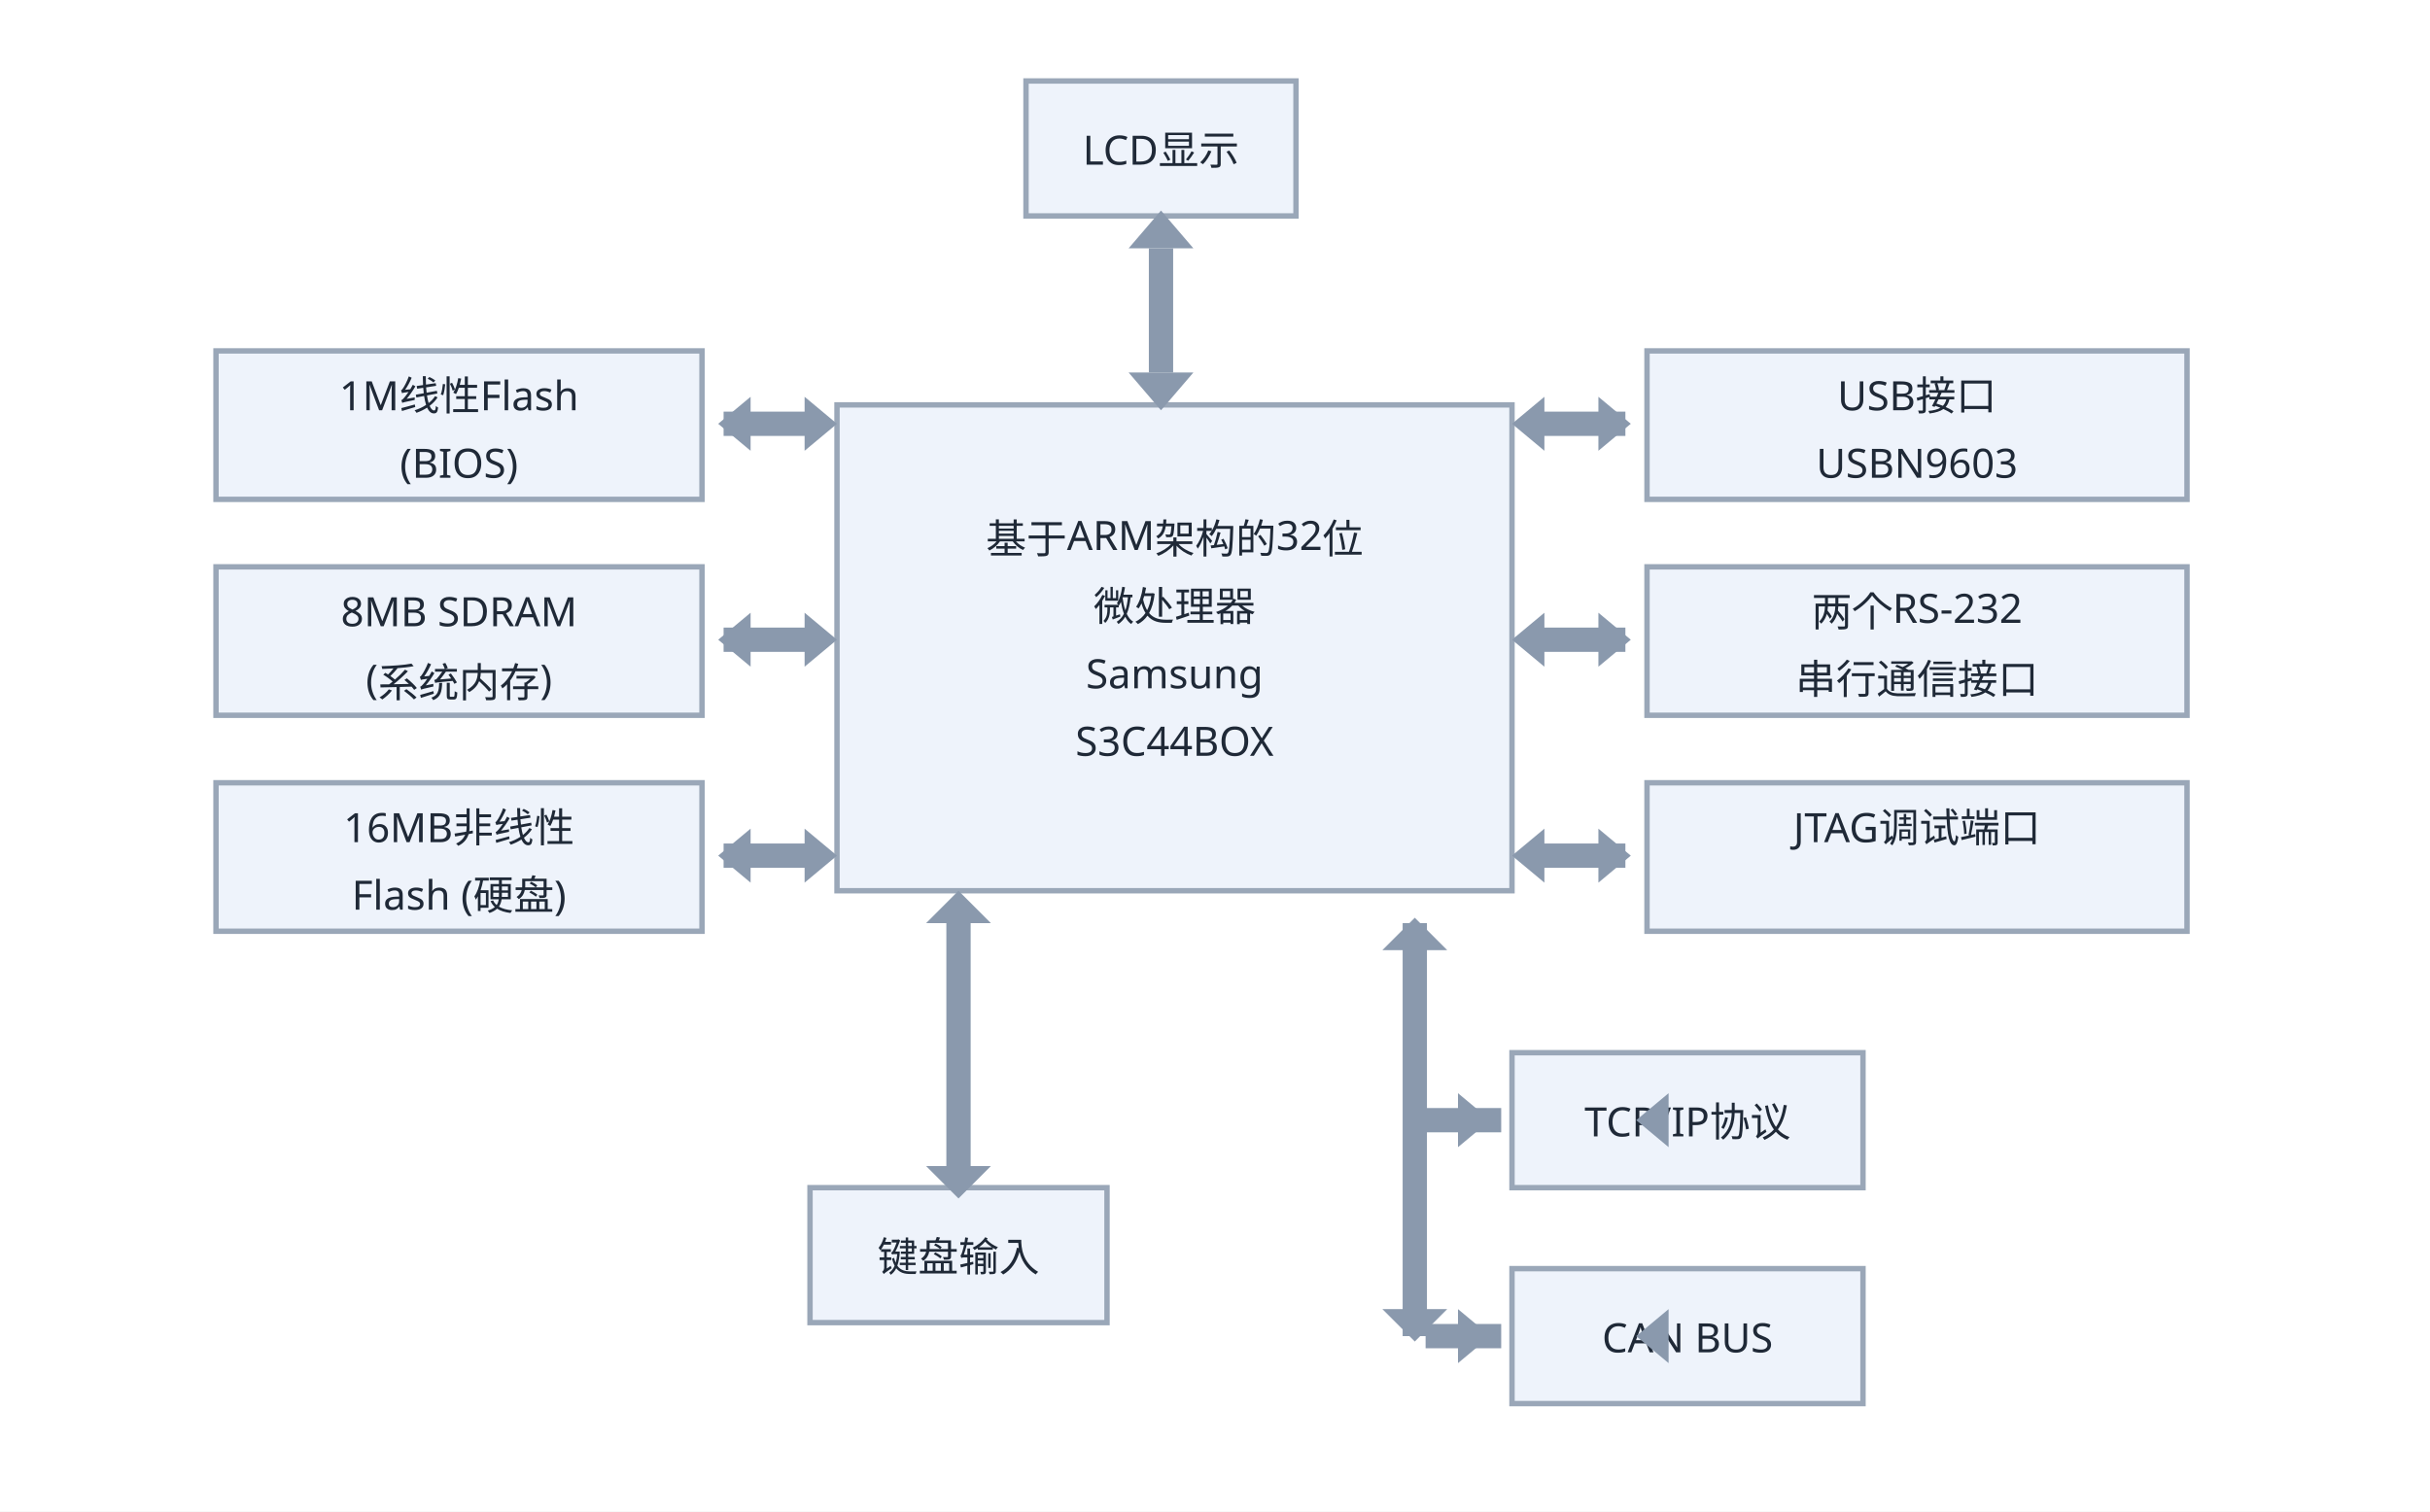
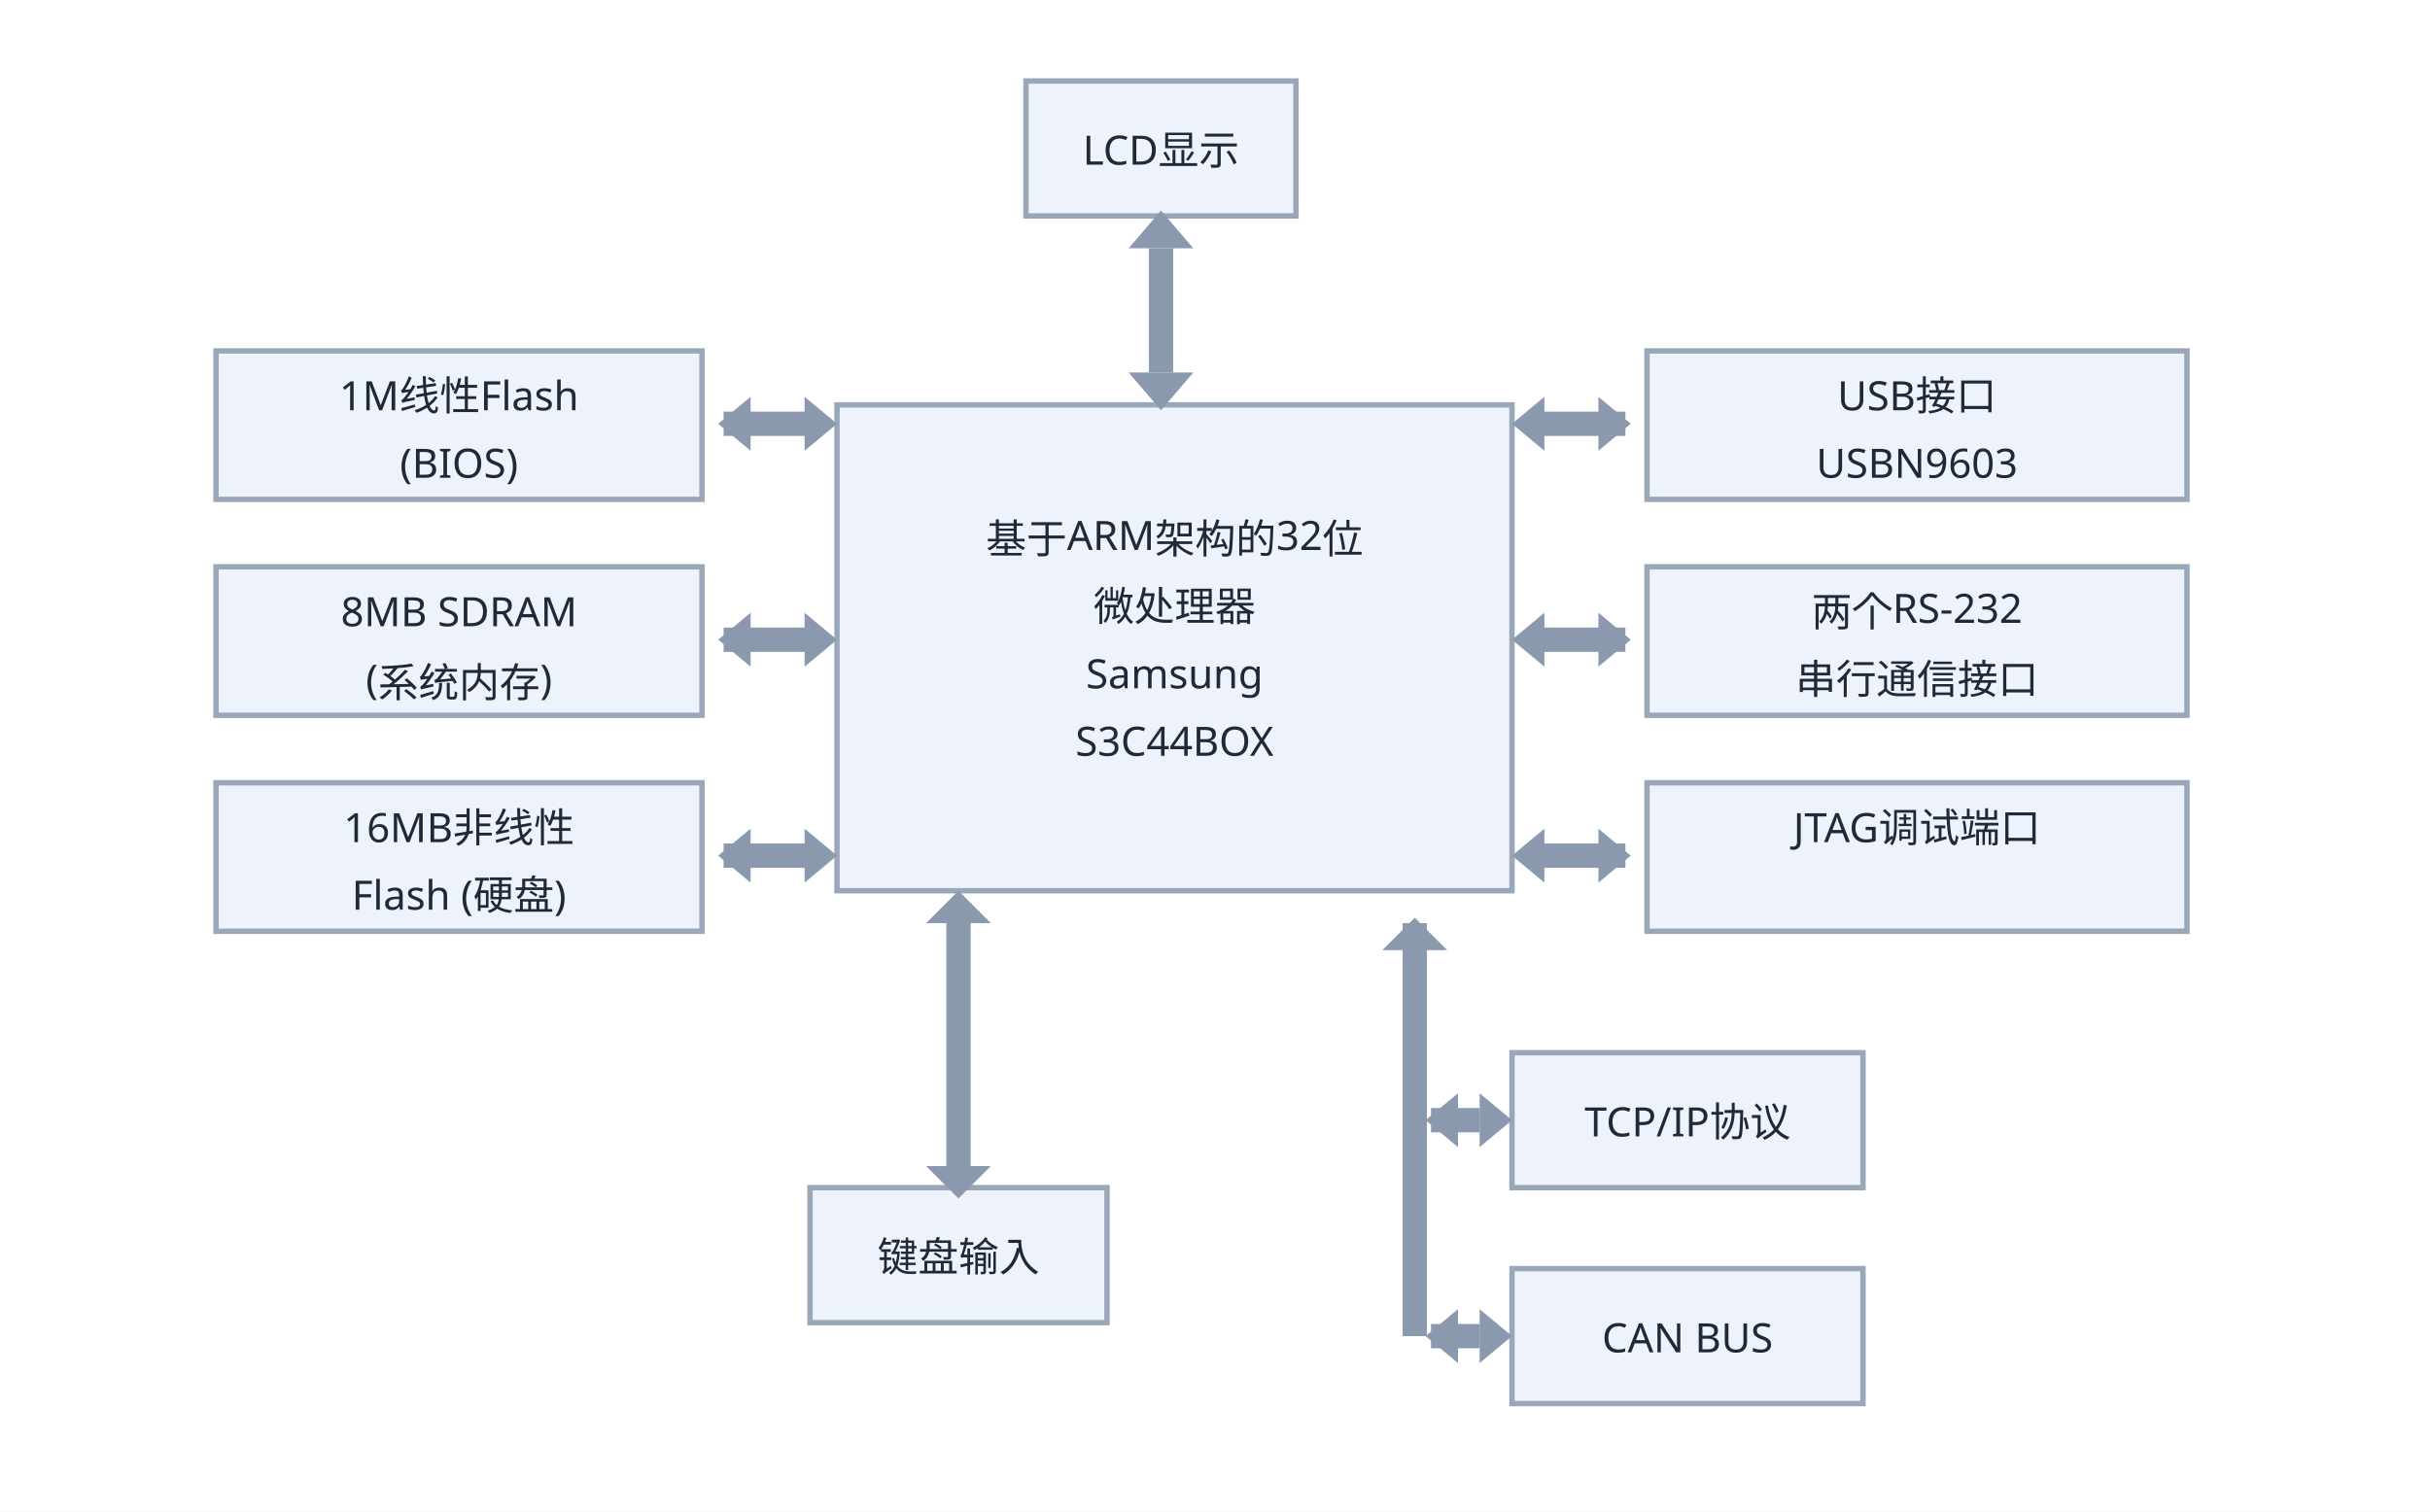
<svg xmlns="http://www.w3.org/2000/svg" width="900" height="560" viewBox="0 0 900 560" font-family="sans-serif">
  <rect width="900" height="560" fill="#ffffff" />
  <g fill="#eef3fb" stroke="#9aa7b8" stroke-width="2">
    <rect x="310" y="150" width="250" height="180" />
    <rect x="380" y="30" width="100" height="50" />
    <rect x="80" y="130" width="180" height="55" />
    <rect x="80" y="210" width="180" height="55" />
    <rect x="80" y="290" width="180" height="55" />
    <rect x="610" y="130" width="200" height="55" />
    <rect x="610" y="210" width="200" height="55" />
    <rect x="610" y="290" width="200" height="55" />
    <rect x="300" y="440" width="110" height="50" />
    <rect x="560" y="390" width="130" height="50" />
    <rect x="560" y="470" width="130" height="50" />
  </g>
  <g font-size="15" fill="#1f2937">
    <text x="435" y="205" text-anchor="middle">基于ARM架构的32位</text>
    <text x="435" y="230" text-anchor="middle">微处理器</text>
    <text x="435" y="255" text-anchor="middle">Samsung</text>
    <text x="435" y="280" text-anchor="middle">S3C44BOX</text>
    <text x="430" y="61" text-anchor="middle">LCD显示</text>
    <text x="170" y="152" text-anchor="middle">1M线性Flash</text>
    <text x="170" y="177" text-anchor="middle">(BIOS)</text>
    <text x="170" y="232" text-anchor="middle">8MB SDRAM</text>
    <text x="170" y="257" text-anchor="middle">(系统内存)</text>
    <text x="170" y="312" text-anchor="middle">16MB非线性</text>
    <text x="170" y="337" text-anchor="middle">Flash (硬盘)</text>
    <text x="710" y="152" text-anchor="middle">USB接口</text>
    <text x="710" y="177" text-anchor="middle">USBN9603</text>
    <text x="710" y="232" text-anchor="middle">两个RS-232</text>
    <text x="710" y="257" text-anchor="middle">串行通信接口</text>
    <text x="710" y="312" text-anchor="middle">JTAG调试端口</text>
    <text x="355" y="471" text-anchor="middle">键盘输入</text>
    <text x="625" y="421" text-anchor="middle">TCP/IP协议</text>
    <text x="625" y="501" text-anchor="middle">CAN BUS</text>
  </g>
  <g fill="#8a99ad" stroke="#8a99ad" stroke-width="9">
    <line x1="430" y1="92" x2="430" y2="138" />
    <line x1="268" y1="157" x2="302" y2="157" />
    <line x1="268" y1="237" x2="302" y2="237" />
    <line x1="268" y1="317" x2="302" y2="317" />
    <line x1="568" y1="157" x2="602" y2="157" />
    <line x1="568" y1="237" x2="602" y2="237" />
    <line x1="568" y1="317" x2="602" y2="317" />
    <line x1="355" y1="342" x2="355" y2="436" />
    <line x1="524" y1="342" x2="524" y2="495" />
-     <line x1="528" y1="415" x2="556" y2="415" />
-     <line x1="528" y1="495" x2="556" y2="495" />
+     <line x1="530" y1="415" x2="548" y2="415" />
+     <line x1="530" y1="495" x2="548" y2="495" />
  </g>
  <g fill="#8a99ad" stroke="none">
    <path d="M418 92 L430 78 L442 92 Z M418 138 L430 152 L442 138 Z" />
    <path d="M298 147 L310 157 L298 167 Z M278 147 L266 157 L278 167 Z" />
    <path d="M298 227 L310 237 L298 247 Z M278 227 L266 237 L278 247 Z" />
    <path d="M298 307 L310 317 L298 327 Z M278 307 L266 317 L278 327 Z" />
    <path d="M572 147 L560 157 L572 167 Z M592 147 L604 157 L592 167 Z" />
    <path d="M572 227 L560 237 L572 247 Z M592 227 L604 237 L592 247 Z" />
    <path d="M572 307 L560 317 L572 327 Z M592 307 L604 317 L592 327 Z" />
    <path d="M343 342 L355 330 L367 342 Z M343 432 L355 444 L367 432 Z" />
-     <path d="M512 352 L524 340 L536 352 Z M512 485 L524 497 L536 485 Z" />
-     <path d="M540 405 L552 415 L540 425 Z M618 405 L606 415 L618 425 Z" />
-     <path d="M540 485 L552 495 L540 505 Z M618 485 L606 495 L618 505 Z" />
+     <path d="M512 352 L524 340 L536 352 Z" />
+     <path d="M540 405 L528 415 L540 425 Z M548 405 L560 415 L548 425 Z" />
+     <path d="M540 485 L528 495 L540 505 Z M548 485 L560 495 L548 505 Z" />
  </g>
</svg>
